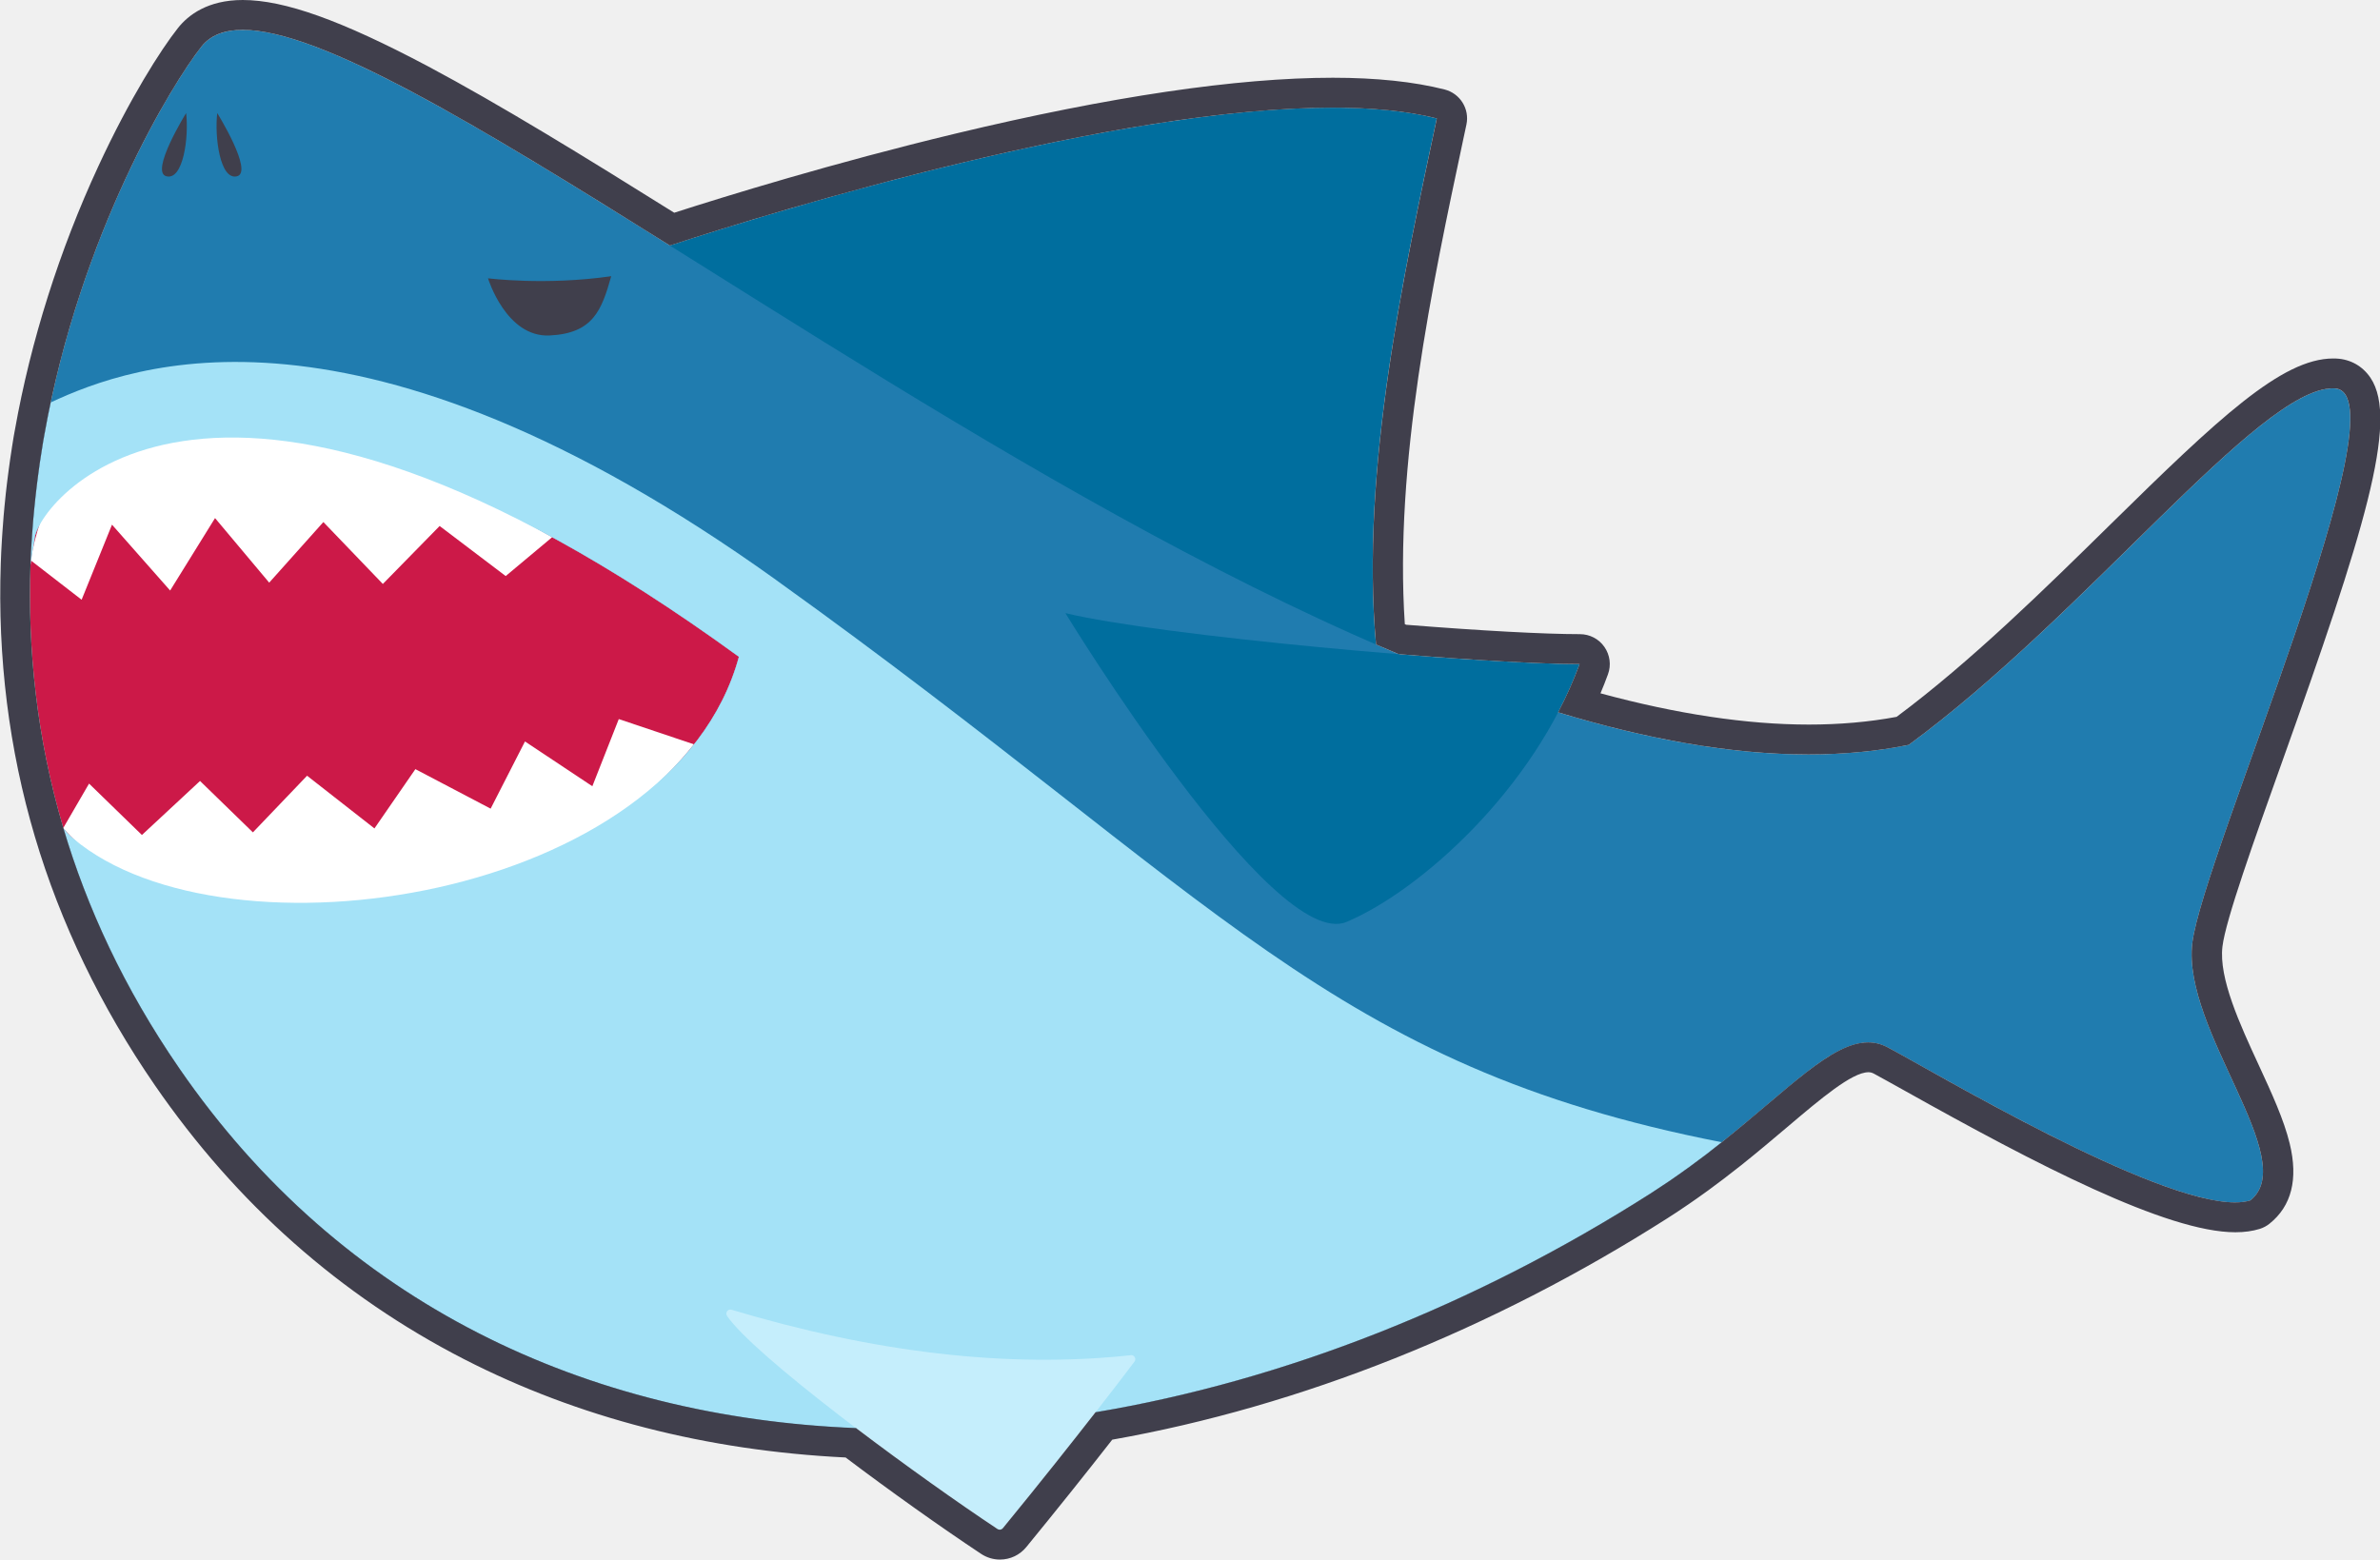
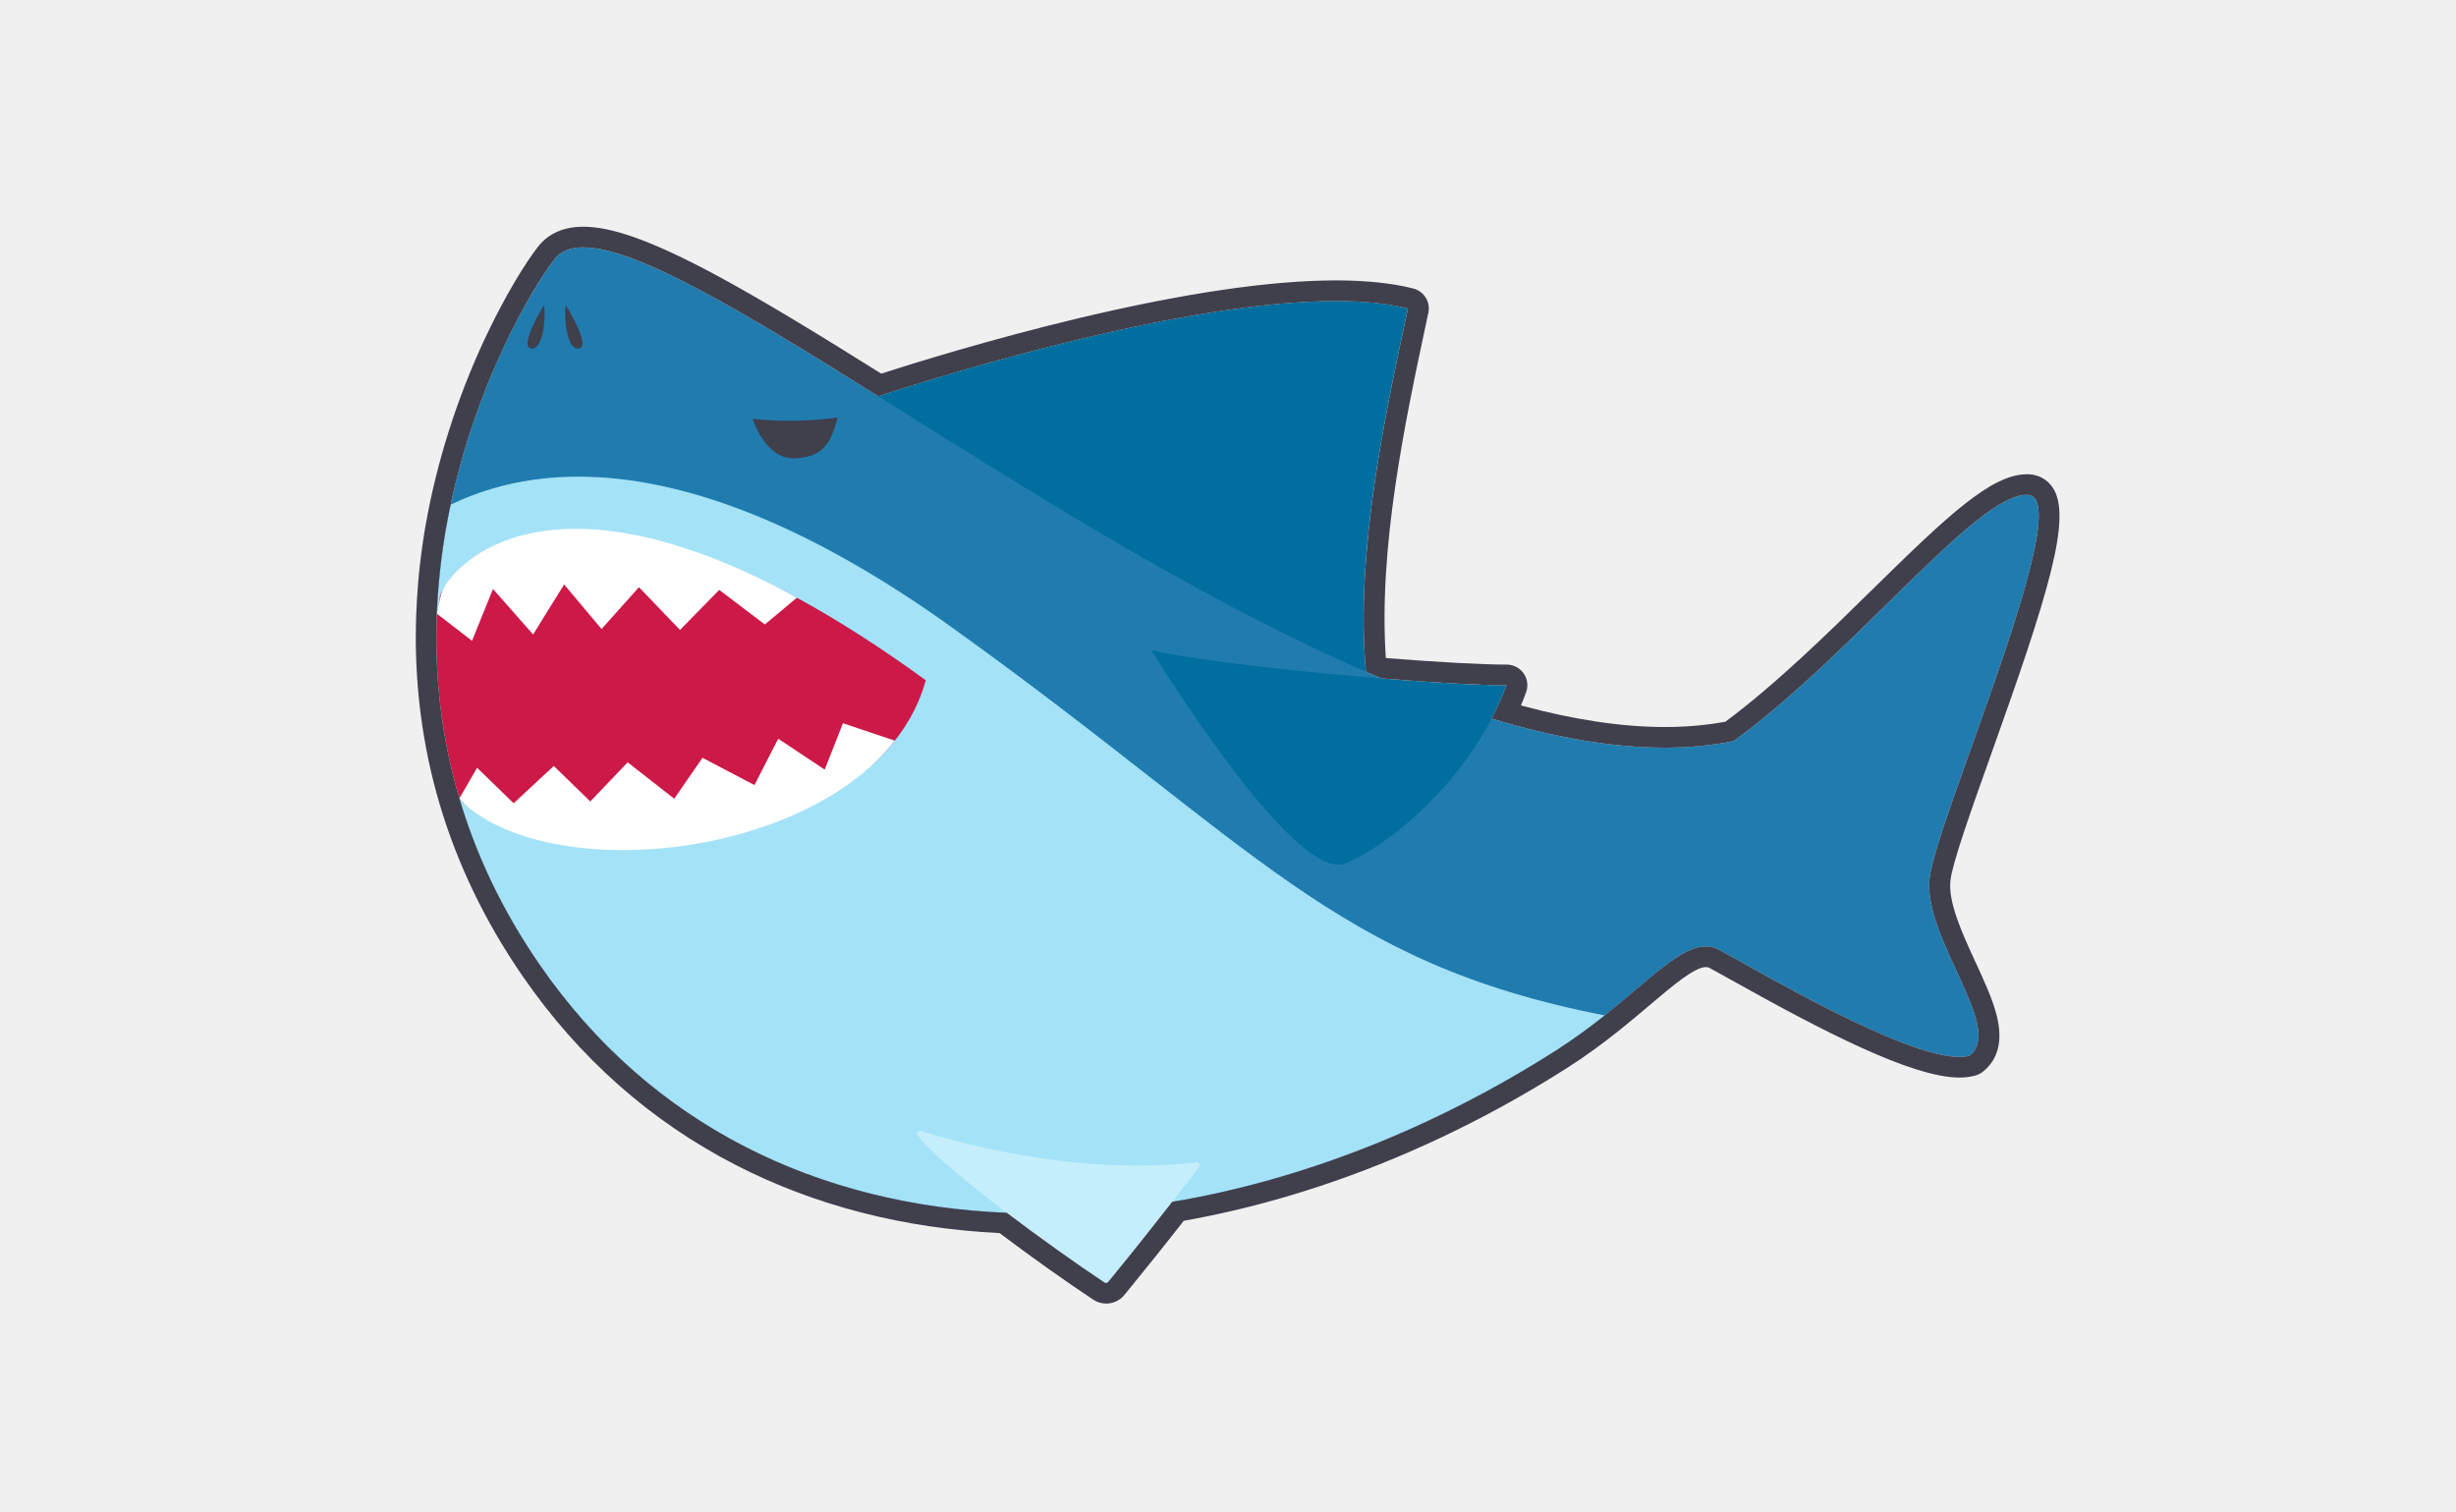
- <svg xmlns="http://www.w3.org/2000/svg" width="119" height="78" viewBox="0 0 119 78" fill="none">
-   <g clip-path="url(#clip0_372_446)">
-     <path d="M33.204 12.372C39.503 10.292 61.971 3.425 71.838 5.923C70.157 13.831 67.85 24.234 68.898 33.181C69.947 42.129 33.204 12.372 33.204 12.372Z" fill="#006E9E" />
-     <path d="M109.615 47.165C110.139 42.816 120.387 19.599 116.725 19.425C113.064 19.252 104.389 30.689 95.435 37.252C67.037 43.017 16.175 -5.361 10.077 2.325C8.333 4.522 1.98 14.978 1.525 28.241C1.591 27.79 1.66 27.33 1.744 26.852C2.076 24.951 10.757 13.795 36.944 32.847C33.617 45.049 11.294 48.366 3.674 41.944C3.674 41.944 3.464 41.788 3.164 41.412C4.336 45.371 6.197 49.412 8.956 53.425C24.997 76.727 56.978 75.968 82.532 59.686C88.81 55.688 91.774 50.993 94.389 52.383C97.005 53.772 109.21 61.076 112.521 60.033C115.053 58.01 109.093 51.513 109.615 47.165Z" fill="#207CAF" />
-     <path d="M3.677 41.944C11.297 48.366 33.618 45.049 36.947 32.847C10.758 13.795 2.077 24.951 1.744 26.852C1.66 27.33 1.588 27.79 1.525 28.241C1.381 32.41 1.819 36.857 3.167 41.412C3.467 41.788 3.677 41.944 3.677 41.944Z" fill="#CC1948" />
-     <path d="M53.269 30.662C57.955 31.795 73.723 33.211 78.979 33.211C76.707 39.445 71.023 44.544 67.331 46.104C63.64 47.664 53.269 30.662 53.269 30.662Z" fill="#006E9E" />
-     <path d="M10.862 5.654C10.722 6.85 11.003 9.025 11.848 8.816C12.693 8.607 10.862 5.654 10.862 5.654Z" fill="#403F4C" />
-     <path d="M9.307 5.654C9.448 6.85 9.166 9.025 8.321 8.816C7.476 8.607 9.307 5.654 9.307 5.654Z" fill="#403F4C" />
-     <path d="M24.404 13.918C24.404 13.918 27.271 14.288 30.561 13.813C30.085 15.507 29.659 16.673 27.481 16.777C25.302 16.882 24.401 13.918 24.401 13.918H24.404Z" fill="#403F4C" />
-     <path d="M1.543 28.029L4.081 29.993L5.6 26.239L8.507 29.532L10.752 25.91L13.46 29.138L16.169 26.108L19.142 29.204L21.982 26.305L25.285 28.809L27.607 26.867C7.276 15.274 2.28 22.97 1.543 28.029Z" fill="white" />
-     <path d="M34.697 37.225L30.939 35.961L29.617 39.32L26.249 37.081L24.532 40.441L20.769 38.465L18.722 41.43L15.354 38.794L12.645 41.627L10.002 39.057L7.096 41.758L4.453 39.188L3.161 41.412C10.626 49.875 27.951 45.754 34.694 37.225H34.697Z" fill="white" />
-     <path d="M38.813 29.009C17.868 13.989 6.583 18.242 2.535 20.125C1.995 22.665 1.624 25.387 1.525 28.241C1.591 27.79 1.66 27.33 1.744 26.852C2.076 24.951 10.757 13.795 36.944 32.847C33.617 45.049 11.294 48.366 3.674 41.944C3.674 41.944 3.464 41.788 3.164 41.412C4.336 45.371 6.197 49.412 8.956 53.425C24.997 76.727 56.978 75.968 82.532 59.687C83.857 58.841 85.034 57.968 86.092 57.125C66.474 53.294 60.928 44.869 38.813 29.012V29.009Z" fill="#A4E2F7" />
-     <path d="M36.35 65.807C37.666 67.749 45.394 73.499 49.874 76.473C49.961 76.533 50.078 76.512 50.146 76.428C53.649 72.145 56.026 69.022 56.724 68.096C56.82 67.971 56.739 67.788 56.583 67.77C50.353 68.449 43.656 67.624 36.548 65.493C36.374 65.472 36.255 65.663 36.353 65.807H36.35Z" fill="#C5EEFC" />
-     <path d="M12.136 1.494C16.019 1.494 23.834 6.231 33.495 12.28C39.146 10.427 55.771 5.385 66.63 5.385C68.587 5.385 70.358 5.55 71.841 5.923C70.22 13.553 68.014 23.505 68.802 32.231C69.18 32.395 69.561 32.557 69.938 32.715C73.66 33.017 77.037 33.211 78.979 33.211C78.676 34.039 78.313 34.843 77.906 35.623C82.29 36.953 86.509 37.73 90.425 37.73C92.16 37.73 93.832 37.578 95.435 37.252C104.32 30.737 112.935 19.422 116.642 19.422C116.669 19.422 116.699 19.422 116.726 19.422C120.387 19.596 110.139 42.813 109.615 47.162C109.09 51.51 115.051 58.007 112.521 60.03C112.303 60.099 112.045 60.132 111.751 60.132C107.634 60.132 96.832 53.679 94.39 52.38C94.069 52.209 93.742 52.129 93.407 52.129C91.579 52.129 89.43 54.459 86.092 57.119C85.586 57.526 85.05 57.938 84.483 58.348C84.444 58.374 84.405 58.404 84.366 58.431C84.103 58.623 83.833 58.811 83.557 59.002C83.512 59.035 83.464 59.065 83.416 59.098C83.129 59.292 82.838 59.486 82.535 59.681C73.741 65.284 64.182 69.049 54.776 70.627C53.625 72.104 52.055 74.091 50.146 76.422C50.104 76.473 50.044 76.5 49.984 76.5C49.946 76.5 49.91 76.488 49.874 76.467C47.875 75.14 45.235 73.263 42.802 71.419C29.363 70.878 17.104 65.254 8.959 53.419C6.197 49.409 4.339 45.365 3.167 41.406C1.819 36.851 1.381 32.404 1.525 28.235C1.537 27.847 1.558 27.464 1.582 27.082C1.591 26.947 1.6 26.816 1.609 26.684C1.627 26.436 1.645 26.191 1.666 25.946C1.681 25.785 1.696 25.626 1.711 25.468C1.732 25.256 1.753 25.044 1.777 24.831C1.795 24.658 1.816 24.485 1.837 24.311C1.861 24.12 1.885 23.932 1.909 23.744C1.933 23.558 1.96 23.376 1.984 23.194C2.008 23.026 2.035 22.859 2.061 22.692C2.091 22.494 2.121 22.297 2.154 22.103C2.175 21.98 2.199 21.858 2.22 21.735C4.015 11.658 8.63 4.148 10.077 2.325C10.527 1.757 11.225 1.494 12.136 1.494ZM12.136 0C10.38 0 9.409 0.759 8.902 1.396C8.037 2.486 6.472 4.952 4.92 8.308C2.975 12.504 1.534 17.058 0.749 21.478L0.725 21.607C0.71 21.691 0.695 21.774 0.68 21.858C0.65 22.025 0.626 22.196 0.599 22.363L0.584 22.465L0.578 22.506C0.554 22.665 0.527 22.823 0.506 22.982C0.479 23.17 0.452 23.361 0.428 23.549C0.401 23.744 0.377 23.938 0.353 24.135C0.333 24.314 0.312 24.491 0.291 24.67C0.267 24.888 0.246 25.106 0.225 25.325L0.219 25.39C0.204 25.534 0.192 25.674 0.18 25.818C0.159 26.069 0.141 26.326 0.123 26.58L0.114 26.717C0.108 26.81 0.102 26.899 0.096 26.992C0.069 27.419 0.051 27.811 0.039 28.185C-0.123 32.877 0.449 37.467 1.741 41.83C3.026 46.169 5.043 50.353 7.737 54.265C11.818 60.191 17.026 64.806 23.223 67.983C28.916 70.899 35.326 72.549 42.281 72.89C44.546 74.599 47.051 76.38 49.056 77.71C49.334 77.895 49.661 77.994 49.996 77.994C50.512 77.994 50.991 77.767 51.318 77.366C52.804 75.549 54.248 73.747 55.612 71.999C65.018 70.335 74.595 66.515 83.35 60.939C83.635 60.759 83.926 60.565 84.27 60.332L84.318 60.299L84.417 60.233C84.693 60.045 84.975 59.845 85.256 59.642L85.364 59.564L85.379 59.555C85.927 59.154 86.47 58.742 87.033 58.294L87.042 58.288C87.89 57.612 88.672 56.949 89.362 56.366C91.025 54.956 92.598 53.623 93.422 53.623C93.521 53.623 93.602 53.644 93.7 53.697C94.048 53.883 94.578 54.182 95.256 54.558C101.806 58.228 108.341 61.626 111.769 61.626C112.225 61.626 112.626 61.569 112.992 61.456C113.169 61.399 113.334 61.312 113.477 61.196C114.577 60.317 114.916 58.972 114.487 57.197C114.194 55.99 113.585 54.669 112.938 53.267C111.997 51.232 110.933 48.922 111.122 47.341C111.281 46.008 112.707 42.021 114.083 38.163C118.185 26.675 119.959 21.03 118.526 18.896C118.131 18.308 117.523 17.964 116.815 17.931C116.765 17.931 116.714 17.928 116.66 17.928C114.089 17.928 110.918 20.922 105.537 26.212C102.255 29.437 98.549 33.083 94.83 35.85C93.455 36.107 91.981 36.236 90.44 36.236C87.342 36.236 83.845 35.71 80.024 34.673C80.159 34.353 80.285 34.036 80.399 33.719C80.567 33.262 80.498 32.751 80.219 32.351C79.941 31.95 79.482 31.714 78.991 31.714C77.211 31.714 74.055 31.544 70.313 31.245L70.241 31.215C69.707 23.212 71.616 14.237 73.162 6.975L73.321 6.231C73.489 5.445 73.004 4.671 72.225 4.474C70.69 4.085 68.811 3.888 66.645 3.888C61.851 3.888 55.504 4.826 47.773 6.682C41.66 8.15 36.282 9.811 33.711 10.639C29.273 7.863 25.003 5.233 21.368 3.299C17.062 1.019 14.221 0 12.136 0Z" fill="#403F4C" />
+ <svg xmlns="http://www.w3.org/2000/svg" width="130" height="80" viewBox="0 0 130 80" fill="none">
+   <mask id="mask0_486_456" style="mask-type:alpha" maskUnits="userSpaceOnUse" x="0" y="0" width="130" height="80">
+     <rect width="130" height="80" fill="#D9D9D9" />
+   </mask>
+   <g mask="url(#mask0_486_456)">
+ </g>
+   <g clip-path="url(#clip0_486_456)">
+     <path d="M46.275 21.041C50.88 19.521 67.306 14.503 74.52 16.328C73.291 22.107 71.604 29.709 72.371 36.248C73.138 42.786 46.275 21.041 46.275 21.041Z" fill="#006E9E" />
+     <path d="M102.139 46.466C102.522 43.289 110.014 26.322 107.337 26.195C104.66 26.069 98.318 34.427 91.772 39.222C71.011 43.435 33.826 8.082 29.367 13.699C28.092 15.304 23.448 22.946 23.115 32.638C23.163 32.308 23.214 31.972 23.275 31.622C23.518 30.233 29.865 22.081 49.009 36.003C46.578 44.92 30.257 47.344 24.686 42.651C24.686 42.651 24.532 42.538 24.314 42.262C25.17 45.156 26.53 48.109 28.548 51.042C40.275 68.07 63.657 67.515 82.339 55.617C86.929 52.695 89.095 49.264 91.008 50.279C92.92 51.295 101.843 56.633 104.264 55.87C106.115 54.392 101.758 49.644 102.139 46.466Z" fill="#207CAF" />
+     <path d="M24.688 42.651C30.259 47.344 46.578 44.92 49.012 36.003C29.865 22.081 23.518 30.233 23.275 31.622C23.214 31.972 23.161 32.308 23.115 32.638C23.01 35.684 23.33 38.934 24.316 42.262C24.535 42.538 24.688 42.651 24.688 42.651Z" fill="#CC1948" />
+     <path d="M60.944 34.407C64.371 35.235 75.898 36.27 79.741 36.27C78.08 40.825 73.924 44.551 71.225 45.691C68.526 46.831 60.944 34.407 60.944 34.407Z" fill="#006E9E" />
+     <path d="M29.941 16.132C29.838 17.006 30.044 18.595 30.662 18.442C31.28 18.29 29.941 16.132 29.941 16.132Z" fill="#403F4C" />
+     <path d="M28.804 16.132C28.907 17.006 28.701 18.595 28.084 18.442C27.466 18.29 28.804 16.132 28.804 16.132Z" fill="#403F4C" />
+     <path d="M39.841 22.17C39.841 22.17 41.938 22.441 44.343 22.094C43.995 23.332 43.684 24.184 42.091 24.26C40.498 24.337 39.839 22.17 39.839 22.17H39.841Z" fill="#403F4C" />
+     <path d="M23.128 32.483L24.984 33.918L26.095 31.175L28.219 33.581L29.86 30.934L31.841 33.293L33.821 31.079L35.994 33.341L38.071 31.223L40.485 33.053L42.183 31.633C27.319 23.162 23.667 28.785 23.128 32.483Z" fill="white" />
+     <path d="M47.366 39.203L44.619 38.279L43.653 40.734L41.191 39.098L39.935 41.553L37.184 40.109L35.688 42.276L33.225 40.349L31.245 42.42L29.313 40.541L27.188 42.516L25.255 40.638L24.311 42.262C29.768 48.447 42.435 45.436 47.364 39.203H47.366Z" fill="white" />
+     <path d="M50.376 33.199C35.063 22.223 26.813 25.331 23.853 26.706C23.459 28.563 23.187 30.552 23.115 32.638C23.163 32.308 23.213 31.972 23.275 31.622C23.518 30.233 29.864 22.081 49.009 36.003C46.578 44.92 30.257 47.344 24.686 42.651C24.686 42.651 24.532 42.538 24.313 42.262C25.17 45.156 26.53 48.109 28.548 51.042C40.275 68.07 63.656 67.515 82.339 55.617C83.307 54.999 84.168 54.361 84.941 53.745C70.599 50.946 66.544 44.789 50.376 33.201V33.199Z" fill="#A4E2F7" />
+     <path d="M48.576 60.09C49.537 61.509 55.187 65.711 58.462 67.884C58.526 67.928 58.611 67.912 58.662 67.851C61.223 64.722 62.96 62.44 63.47 61.763C63.54 61.671 63.481 61.538 63.367 61.525C58.813 62.02 53.917 61.417 48.72 59.86C48.593 59.845 48.505 59.985 48.578 60.09H48.576Z" fill="#C5EEFC" />
+     <path d="M30.872 13.092C33.712 13.092 39.425 16.553 46.488 20.974C50.62 19.62 62.774 15.935 70.713 15.935C72.143 15.935 73.438 16.055 74.522 16.328C73.337 21.904 71.725 29.176 72.301 35.553C72.577 35.674 72.855 35.791 73.131 35.907C75.852 36.128 78.321 36.27 79.741 36.27C79.519 36.875 79.254 37.462 78.956 38.032C82.161 39.004 85.246 39.572 88.109 39.572C89.378 39.572 90.6 39.461 91.772 39.222C98.268 34.462 104.566 26.193 107.276 26.193C107.296 26.193 107.317 26.193 107.337 26.193C110.014 26.32 102.522 43.287 102.139 46.464C101.755 49.642 106.113 54.39 104.264 55.868C104.104 55.918 103.915 55.942 103.701 55.942C100.691 55.942 92.793 51.227 91.008 50.277C90.773 50.153 90.534 50.094 90.289 50.094C88.953 50.094 87.382 51.797 84.942 53.741C84.571 54.038 84.179 54.339 83.765 54.639C83.737 54.658 83.708 54.68 83.68 54.7C83.487 54.84 83.29 54.977 83.088 55.117C83.055 55.141 83.02 55.163 82.985 55.187C82.775 55.329 82.562 55.471 82.341 55.613C75.911 59.708 68.923 62.459 62.046 63.612C61.205 64.691 60.057 66.143 58.662 67.847C58.631 67.884 58.587 67.904 58.543 67.904C58.515 67.904 58.489 67.895 58.462 67.88C57.001 66.91 55.071 65.538 53.292 64.191C43.467 63.796 34.505 59.686 28.55 51.037C26.53 48.106 25.172 45.152 24.316 42.258C23.33 38.93 23.01 35.68 23.115 32.634C23.124 32.35 23.139 32.07 23.157 31.791C23.163 31.692 23.17 31.596 23.176 31.5C23.189 31.319 23.203 31.14 23.218 30.961C23.229 30.843 23.24 30.727 23.251 30.611C23.266 30.456 23.282 30.301 23.299 30.146C23.312 30.019 23.328 29.893 23.343 29.766C23.36 29.626 23.378 29.489 23.395 29.351C23.413 29.216 23.433 29.082 23.45 28.949C23.468 28.827 23.487 28.705 23.507 28.582C23.529 28.438 23.551 28.294 23.575 28.152C23.59 28.063 23.608 27.973 23.623 27.884C24.936 20.519 28.309 15.031 29.367 13.699C29.696 13.284 30.206 13.092 30.872 13.092ZM30.872 12C29.589 12 28.879 12.555 28.509 13.02C27.875 13.817 26.732 15.619 25.597 18.071C24.175 21.137 23.122 24.466 22.548 27.696L22.53 27.79C22.519 27.851 22.508 27.912 22.497 27.973C22.475 28.095 22.458 28.22 22.438 28.342L22.427 28.416L22.423 28.447C22.405 28.563 22.386 28.678 22.37 28.794C22.35 28.932 22.331 29.072 22.313 29.209C22.294 29.351 22.276 29.493 22.258 29.637C22.243 29.768 22.228 29.897 22.212 30.028C22.195 30.188 22.18 30.347 22.164 30.506L22.16 30.555C22.149 30.659 22.14 30.762 22.131 30.867C22.116 31.05 22.103 31.238 22.09 31.424L22.083 31.524C22.079 31.592 22.074 31.657 22.07 31.725C22.05 32.037 22.037 32.323 22.028 32.596C21.91 36.025 22.328 39.38 23.273 42.568C24.213 45.739 25.687 48.797 27.656 51.655C30.64 55.986 34.448 59.358 38.978 61.679C43.14 63.811 47.826 65.016 52.911 65.266C54.567 66.515 56.399 67.816 57.864 68.788C58.068 68.924 58.307 68.996 58.552 68.996C58.929 68.996 59.279 68.83 59.518 68.537C60.605 67.209 61.661 65.892 62.657 64.615C69.534 63.398 76.536 60.607 82.937 56.532C83.145 56.401 83.358 56.259 83.609 56.089L83.645 56.065L83.717 56.017C83.918 55.879 84.124 55.733 84.33 55.584L84.409 55.528L84.42 55.521C84.821 55.228 85.218 54.927 85.629 54.599L85.636 54.595C86.256 54.101 86.828 53.617 87.332 53.191C88.547 52.16 89.698 51.186 90.3 51.186C90.372 51.186 90.431 51.201 90.504 51.24C90.758 51.376 91.146 51.594 91.641 51.869C96.43 54.551 101.208 57.034 103.714 57.034C104.047 57.034 104.34 56.993 104.608 56.91C104.737 56.868 104.857 56.805 104.962 56.72C105.766 56.078 106.014 55.095 105.701 53.798C105.486 52.916 105.041 51.95 104.568 50.926C103.88 49.439 103.103 47.751 103.241 46.595C103.357 45.621 104.399 42.708 105.405 39.889C108.404 31.494 109.701 27.368 108.654 25.809C108.365 25.379 107.92 25.128 107.403 25.103C107.366 25.103 107.328 25.101 107.289 25.101C105.409 25.101 103.092 27.29 99.157 31.155C96.758 33.511 94.048 36.176 91.33 38.198C90.324 38.386 89.246 38.48 88.12 38.48C85.855 38.48 83.298 38.096 80.505 37.338C80.604 37.104 80.696 36.873 80.779 36.641C80.902 36.307 80.851 35.933 80.648 35.641C80.444 35.348 80.109 35.176 79.749 35.176C78.448 35.176 76.141 35.051 73.405 34.833L73.353 34.811C72.963 28.962 74.358 22.404 75.489 17.097L75.605 16.553C75.727 15.979 75.372 15.413 74.803 15.269C73.681 14.985 72.308 14.841 70.724 14.841C67.219 14.841 62.579 15.527 56.926 16.883C52.458 17.956 48.525 19.17 46.645 19.775C43.401 17.746 40.279 15.824 37.622 14.411C34.474 12.745 32.397 12 30.872 12Z" fill="#403F4C" />
  </g>
  <defs>
-     <clipPath id="clip0_372_446">
-       <rect width="119" height="78" fill="white" />
+     <clipPath id="clip0_486_456">
+       <rect width="87" height="57" fill="white" transform="translate(22 12)" />
    </clipPath>
  </defs>
</svg>
